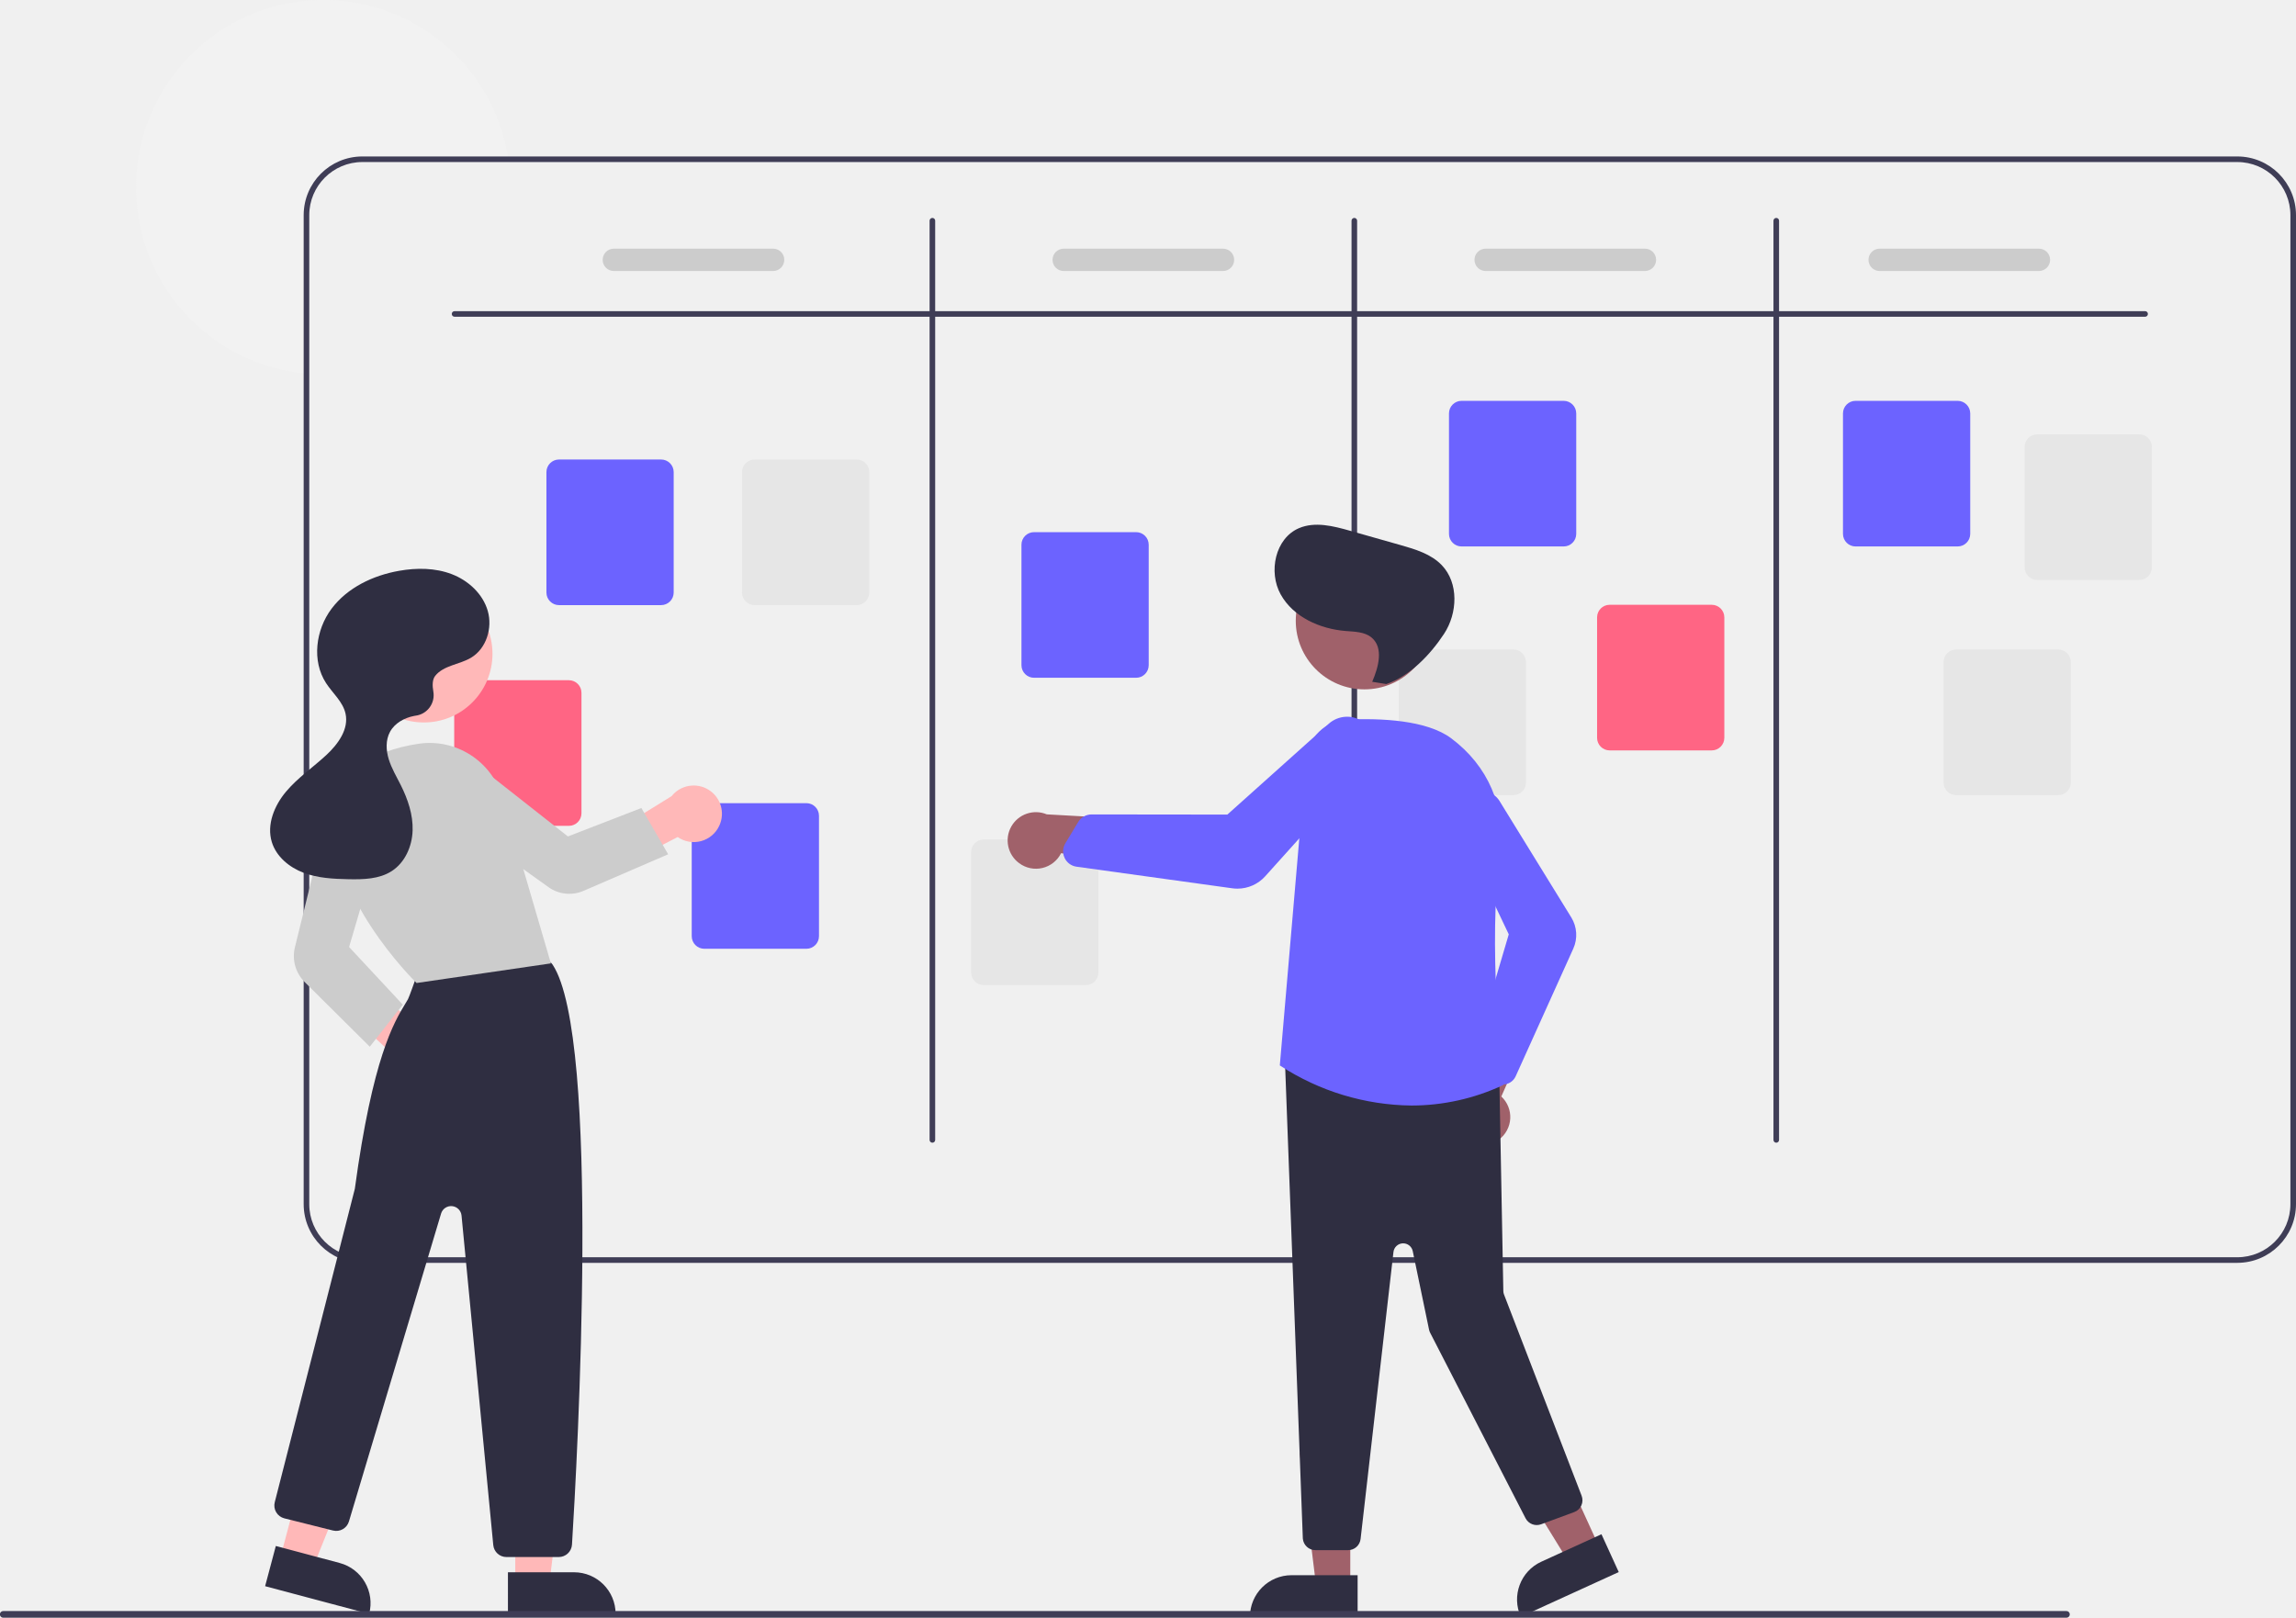
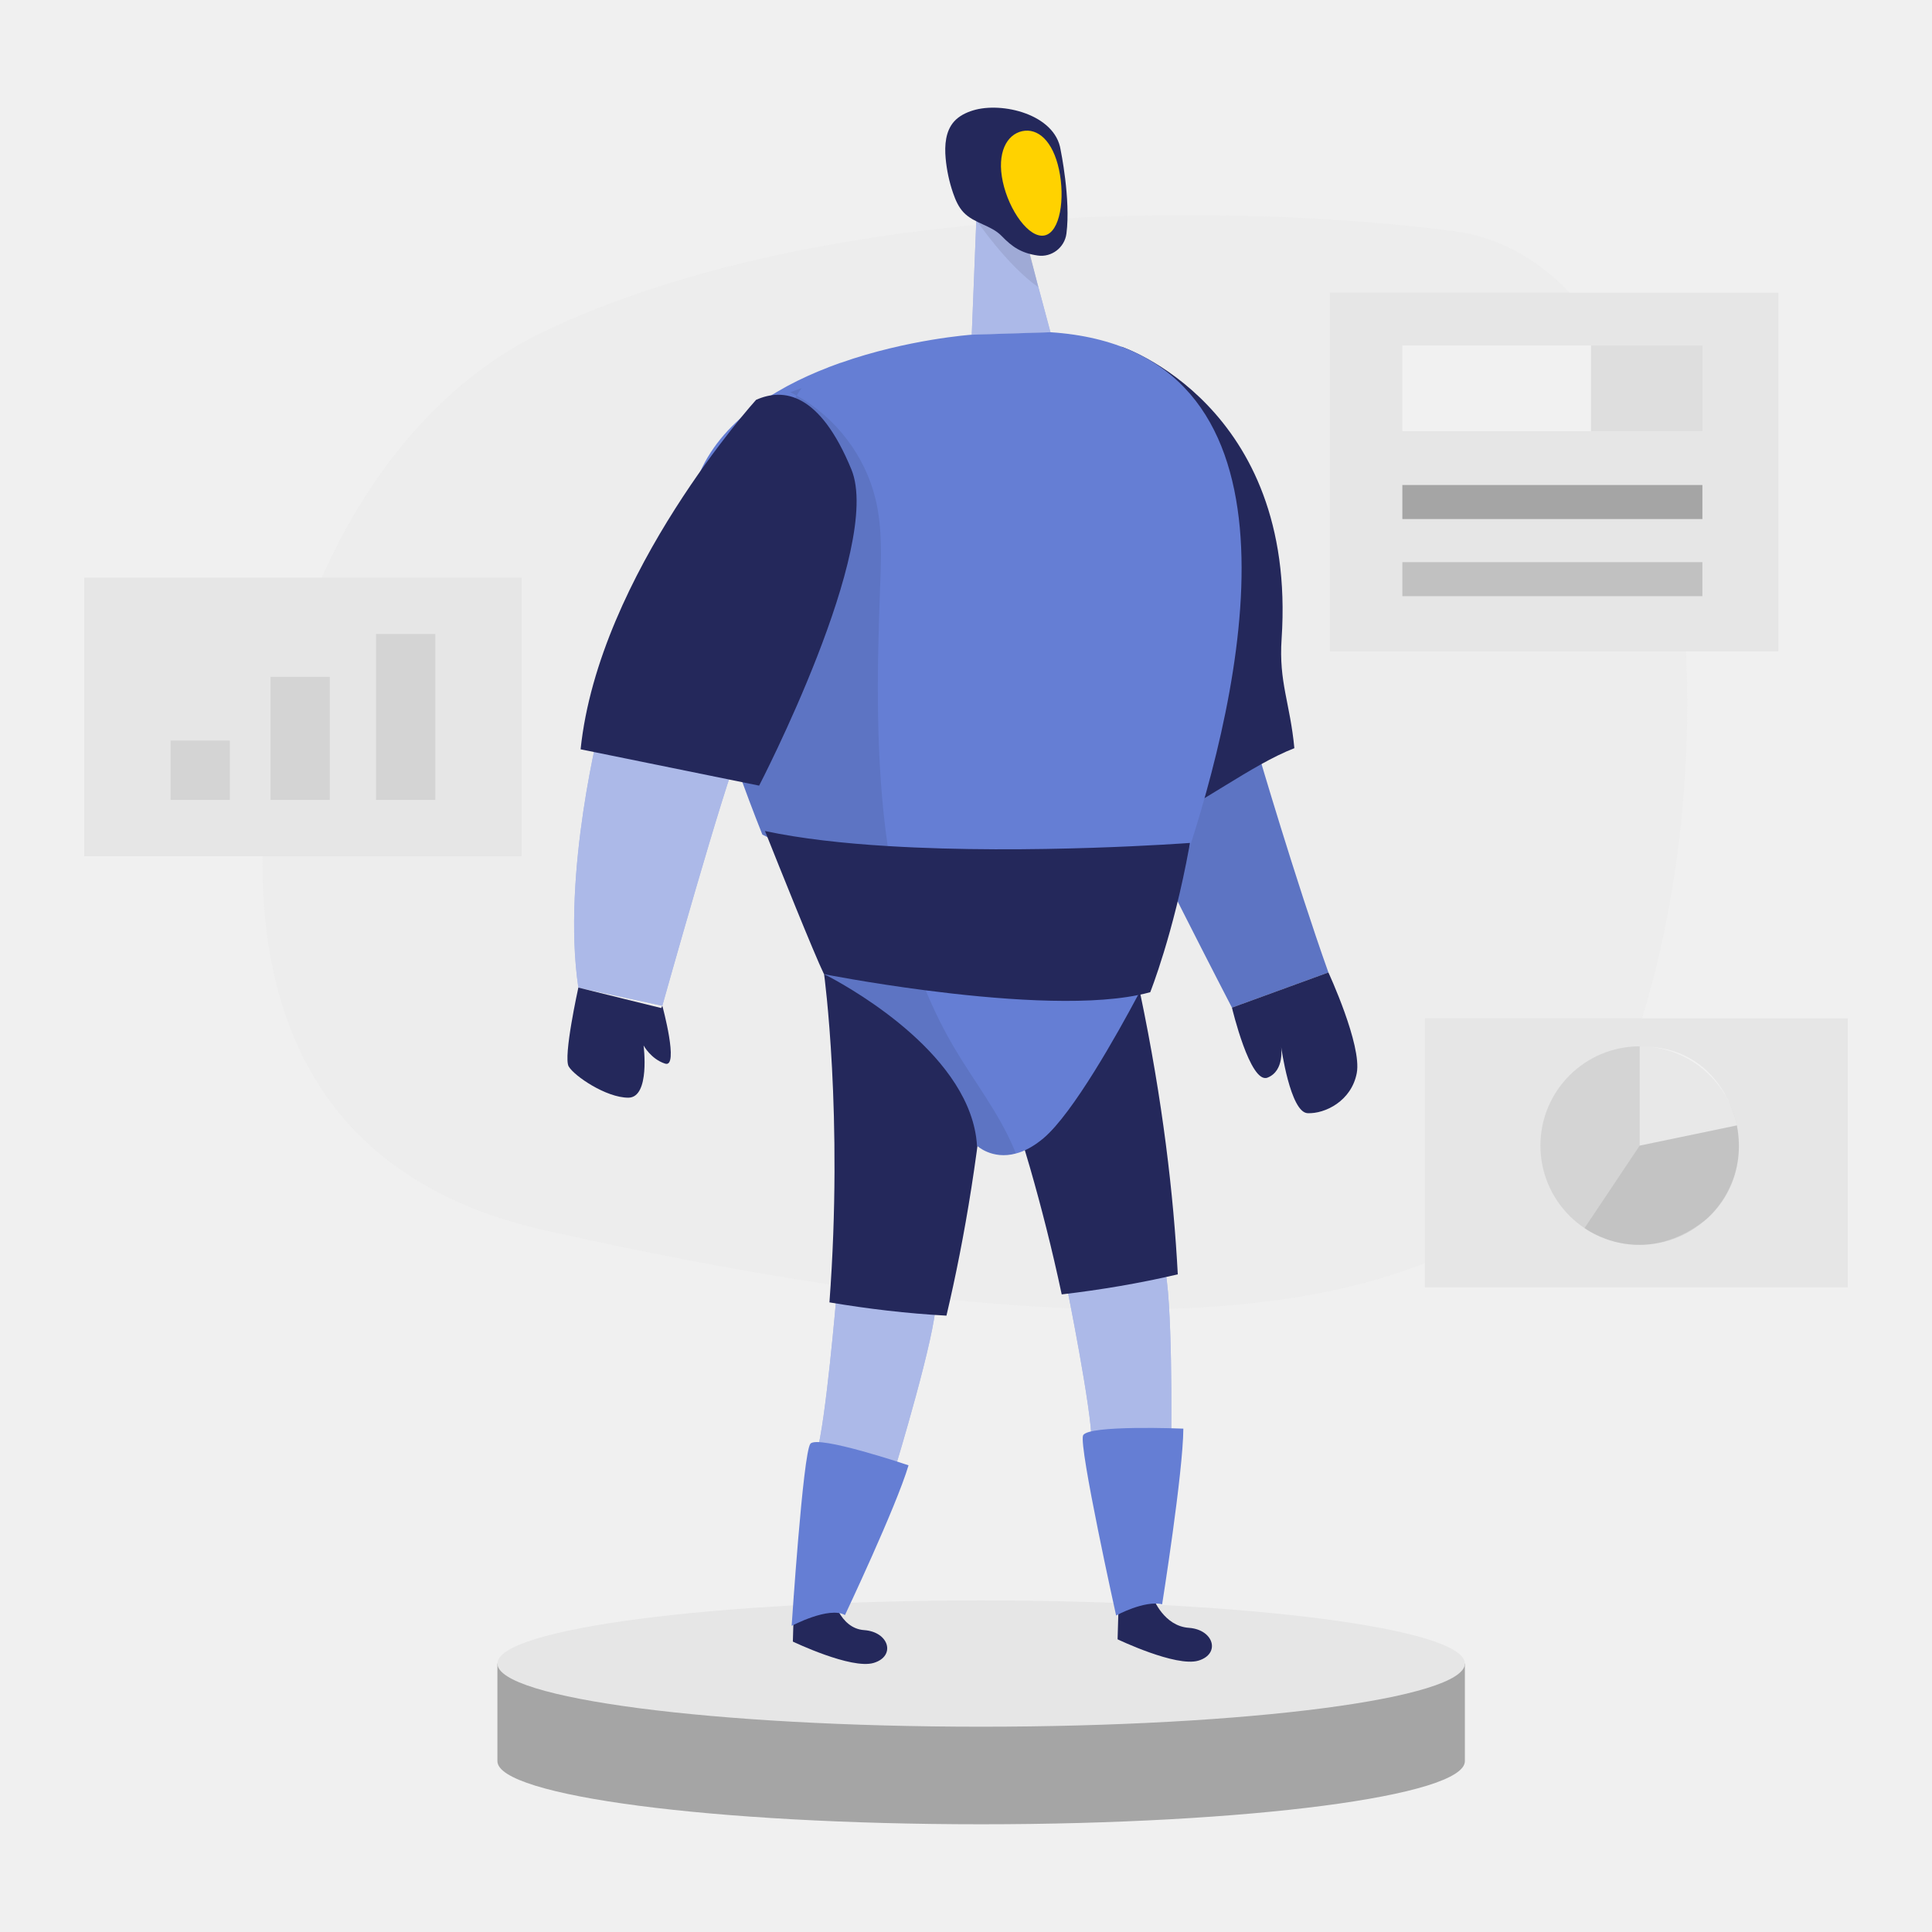
- <svg xmlns="http://www.w3.org/2000/svg" width="821.676" height="579.01" viewBox="0 0 821.676 579.01" role="img" artist="Katerina Limpitsouni" source="https://undraw.co/">
-   <path d="M371.238,218.495h-52.4a19.017,19.017,0,0,0-19,19v56.81c-.67-.04-1.34-.1-2-.18a66.999,66.999,0,1,1,73.1-77.63C371.048,217.155,371.148,217.825,371.238,218.495Z" transform="translate(-189.1619 -160.4952)" fill="#f2f2f2" />
-   <path d="M989.838,216.495h-671a21.023,21.023,0,0,0-21,21v354a21.023,21.023,0,0,0,21,21h671a21.023,21.023,0,0,0,21-21v-354A21.023,21.023,0,0,0,989.838,216.495Zm19,375a19.017,19.017,0,0,1-19,19h-671a19.017,19.017,0,0,1-19-19v-354a19.017,19.017,0,0,1,19-19h671a19.017,19.017,0,0,1,19,19Z" transform="translate(-189.1619 -160.4952)" fill="#3f3d56" />
-   <path d="M956.838,273.865h-605a1,1,0,0,1,0-2h605a1,1,0,0,1,0,2Z" transform="translate(-189.1619 -160.4952)" fill="#3f3d56" />
-   <path d="M522.838,569.495a1,1,0,0,1-1-1v-329a1,1,0,1,1,2,0v329A1,1,0,0,1,522.838,569.495Z" transform="translate(-189.1619 -160.4952)" fill="#3f3d56" />
-   <path d="M673.838,569.495a1,1,0,0,1-1-1v-329a1,1,0,1,1,2,0v329A1,1,0,0,1,673.838,569.495Z" transform="translate(-189.1619 -160.4952)" fill="#3f3d56" />
-   <path d="M824.838,569.495a1,1,0,0,1-1-1v-329a1,1,0,1,1,2,0v329A1,1,0,0,1,824.838,569.495Z" transform="translate(-189.1619 -160.4952)" fill="#3f3d56" />
-   <path d="M425.754,377.083h-36.54a4.505,4.505,0,0,1-4.5-4.5V329.463a4.505,4.505,0,0,1,4.5-4.5h36.54a4.505,4.505,0,0,1,4.5,4.5v43.12A4.505,4.505,0,0,1,425.754,377.083Z" transform="translate(-189.1619 -160.4952)" fill="#6c63ff" />
-   <path d="M477.754,500.083h-36.54a4.505,4.505,0,0,1-4.5-4.5V452.463a4.505,4.505,0,0,1,4.5-4.5h36.54a4.505,4.505,0,0,1,4.5,4.5v43.12A4.505,4.505,0,0,1,477.754,500.083Z" transform="translate(-189.1619 -160.4952)" fill="#6c63ff" />
-   <path d="M595.754,403.083h-36.54a4.505,4.505,0,0,1-4.5-4.5V355.463a4.505,4.505,0,0,1,4.5-4.5h36.54a4.505,4.505,0,0,1,4.5,4.5v43.12A4.505,4.505,0,0,1,595.754,403.083Z" transform="translate(-189.1619 -160.4952)" fill="#6c63ff" />
-   <path d="M748.754,356.083h-36.54a4.505,4.505,0,0,1-4.5-4.5V308.463a4.505,4.505,0,0,1,4.5-4.5h36.54a4.505,4.505,0,0,1,4.5,4.5v43.12A4.505,4.505,0,0,1,748.754,356.083Z" transform="translate(-189.1619 -160.4952)" fill="#6c63ff" />
-   <path d="M889.754,356.083h-36.54a4.505,4.505,0,0,1-4.5-4.5V308.463a4.505,4.505,0,0,1,4.5-4.5h36.54a4.505,4.505,0,0,1,4.5,4.5v43.12A4.505,4.505,0,0,1,889.754,356.083Z" transform="translate(-189.1619 -160.4952)" fill="#6c63ff" />
-   <path d="M954.754,368.083h-36.54a4.505,4.505,0,0,1-4.5-4.5V320.463a4.505,4.505,0,0,1,4.5-4.5h36.54a4.505,4.505,0,0,1,4.5,4.5v43.12A4.505,4.505,0,0,1,954.754,368.083Z" transform="translate(-189.1619 -160.4952)" fill="#e6e6e6" />
-   <path d="M925.754,445.083h-36.54a4.505,4.505,0,0,1-4.5-4.5V397.463a4.505,4.505,0,0,1,4.5-4.5h36.54a4.505,4.505,0,0,1,4.5,4.5v43.12A4.505,4.505,0,0,1,925.754,445.083Z" transform="translate(-189.1619 -160.4952)" fill="#e6e6e6" />
-   <path d="M801.754,429.083h-36.54a4.505,4.505,0,0,1-4.5-4.5V381.463a4.505,4.505,0,0,1,4.5-4.5h36.54a4.505,4.505,0,0,1,4.5,4.5v43.12A4.505,4.505,0,0,1,801.754,429.083Z" transform="translate(-189.1619 -160.4952)" fill="#ff6584" />
-   <path d="M730.754,445.083h-36.54a4.505,4.505,0,0,1-4.5-4.5V397.463a4.505,4.505,0,0,1,4.5-4.5h36.54a4.505,4.505,0,0,1,4.5,4.5v43.12A4.505,4.505,0,0,1,730.754,445.083Z" transform="translate(-189.1619 -160.4952)" fill="#e6e6e6" />
-   <path d="M577.754,513.083h-36.54a4.505,4.505,0,0,1-4.5-4.5V465.463a4.505,4.505,0,0,1,4.5-4.5h36.54a4.505,4.505,0,0,1,4.5,4.5v43.12A4.505,4.505,0,0,1,577.754,513.083Z" transform="translate(-189.1619 -160.4952)" fill="#e6e6e6" />
-   <path d="M392.754,456.083h-36.54a4.505,4.505,0,0,1-4.5-4.5V408.463a4.505,4.505,0,0,1,4.5-4.5h36.54a4.505,4.505,0,0,1,4.5,4.5v43.12A4.505,4.505,0,0,1,392.754,456.083Z" transform="translate(-189.1619 -160.4952)" fill="#ff6584" />
-   <path d="M495.754,377.083h-36.54a4.505,4.505,0,0,1-4.5-4.5V329.463a4.505,4.505,0,0,1,4.5-4.5h36.54a4.505,4.505,0,0,1,4.5,4.5v43.12A4.505,4.505,0,0,1,495.754,377.083Z" transform="translate(-189.1619 -160.4952)" fill="#e6e6e6" />
-   <path d="M465.838,257.495h-57a4,4,0,0,1,0-8h57a4,4,0,0,1,0,8Z" transform="translate(-189.1619 -160.4952)" fill="#ccc" />
-   <path d="M626.838,257.495h-57a4,4,0,0,1,0-8h57a4,4,0,0,1,0,8Z" transform="translate(-189.1619 -160.4952)" fill="#ccc" />
-   <path d="M777.838,257.495h-57a4,4,0,0,1,0-8h57a4,4,0,0,1,0,8Z" transform="translate(-189.1619 -160.4952)" fill="#ccc" />
-   <path d="M918.838,257.495h-57a4,4,0,0,1,0-8h57a4,4,0,0,1,0,8Z" transform="translate(-189.1619 -160.4952)" fill="#ccc" />
-   <path d="M338.171,550.387A10.056,10.056,0,0,1,329.471,537.656L303.838,513.795l13.553-3.438,25.206,20.444a10.11,10.11,0,0,1-4.426,19.586Z" transform="translate(-189.1619 -160.4952)" fill="#ffb8b8" />
-   <polygon points="184.404 566.253 196.664 566.253 202.496 518.965 184.402 518.965 184.404 566.253" fill="#ffb8b8" />
-   <path d="M370.939,723.245h38.531a0,0,0,0,1,0,0v14.887a0,0,0,0,1,0,0H385.826a14.887,14.887,0,0,1-14.887-14.887v0A0,0,0,0,1,370.939,723.245Z" transform="translate(591.28 1300.863) rotate(179.9974)" fill="#2f2e41" />
-   <polygon points="100.345 557.401 112.193 560.555 129.994 516.359 112.509 511.705 100.345 557.401" fill="#ffb8b8" />
-   <path d="M285.307,718.541h38.531a0,0,0,0,1,0,0v14.887a0,0,0,0,1,0,0H300.194a14.887,14.887,0,0,1-14.887-14.887v0A0,0,0,0,1,285.307,718.541Z" transform="matrix(-0.96635, -0.25722, 0.25722, -0.96635, 222.9961, 1345.388)" fill="#2f2e41" />
-   <path d="M389.123,717.795H370.416a4.73,4.73,0,0,1-4.726-4.293L354.333,595.57a3.748,3.748,0,0,0-7.321-.715L314.039,705.055a4.742,4.742,0,0,1-5.7,3.246l-17.403-4.352a4.747,4.747,0,0,1-3.447-5.787c.284-1.11,28.411-111.028,28.656-112.158,6.373-46.968,13.997-59.554,18.093-66.314.339-.56.651-1.074.931-1.561.351-.608,2.512-6.645,3.884-10.564a4.79,4.79,0,0,1,2.435-2.978c17.211-8.802,37.347-2.709,43.109-.632a4.682,4.682,0,0,1,2.338,1.815c17.285,26.071,8.802,177.491,6.926,207.581A4.751,4.751,0,0,1,389.123,717.795Z" transform="translate(-189.1619 -160.4952)" fill="#2f2e41" />
-   <circle cx="151.684" cy="234.024" r="24.561" fill="#ffb8b8" />
-   <path d="M338.244,512.333l-.177-.171c-.331-.32-33.056-32.38-28.821-62.024,1.811-12.68,12.07-20.781,29.668-23.431a27.135,27.135,0,0,1,30,19.121l17.4,59.484Z" transform="translate(-189.1619 -160.4952)" fill="#ccc" />
-   <path d="M321.495,535.136l-23.318-23.171a13.137,13.137,0,0,1-3.48-12.392l11.289-45.919A10.354,10.354,0,0,1,319.165,446.254a10.411,10.411,0,0,1,6.809,12.794L314.09,499.444l19.218,20.637Z" transform="translate(-189.1619 -160.4952)" fill="#ccc" />
-   <path d="M446.566,456.058a10.056,10.056,0,0,1-14.884,4.029L400.553,476.221l1.376-13.706,27.597-17.079a10.11,10.11,0,0,1,17.04,10.621Z" transform="translate(-189.1619 -160.4952)" fill="#ffb8b8" />
-   <path d="M428.283,466.26l-30.346,13.114a12.809,12.809,0,0,1-12.477-1.338l-38.589-27.649A10.355,10.355,0,0,1,344.897,435.4a10.41,10.41,0,0,1,14.409-1.568l33.088,26.042,26.3-10.175Z" transform="translate(-189.1619 -160.4952)" fill="#ccc" />
-   <path d="M344.918,402.39c3.03-3.796,8.691-4.001,12.853-6.505,5.452-3.28,7.706-10.611,5.949-16.726s-6.938-10.881-12.878-13.16-12.549-2.307-18.816-1.206c-9.33,1.64-18.516,5.995-24.207,13.569s-7.139,18.666-1.981,26.612c2.37,3.652,6.029,6.667,6.975,10.917,1.242,5.58-2.671,10.961-6.864,14.846-4.777,4.426-10.257,8.133-14.442,13.123s-6.976,11.806-5.066,18.032c1.6,5.216,6.256,9.059,11.361,10.984s10.666,2.203,16.121,2.309c5.297.104,10.924-.025,15.386-2.881,4.777-3.058,7.328-8.858,7.516-14.527s-1.706-11.223-4.245-16.294c-1.513-3.023-3.273-5.953-4.278-9.18s-1.18-6.89.431-9.863c1.693-3.125,5.117-5.009,8.604-5.694.181-.036.373-.067.573-.096a7.398,7.398,0,0,0,6.333-8.628C343.847,405.808,343.881,403.689,344.918,402.39Z" transform="translate(-189.1619 -160.4952)" fill="#2f2e41" />
-   <polygon points="483.229 567.3 470.969 567.3 465.137 520.012 483.231 520.013 483.229 567.3" fill="#a0616a" />
-   <path d="M462.212,563.797h23.644a0,0,0,0,1,0,0v14.887a0,0,0,0,1,0,0H447.325a0,0,0,0,1,0,0v0A14.887,14.887,0,0,1,462.212,563.797Z" fill="#2f2e41" />
-   <polygon points="572.184 553.413 561.033 558.506 536.079 517.917 552.538 510.399 572.184 553.413" fill="#a0616a" />
-   <path d="M743.47,716.962h23.644a0,0,0,0,1,0,0v14.887a0,0,0,0,1,0,0H728.583a0,0,0,0,1,0,0v0A14.887,14.887,0,0,1,743.47,716.962Z" transform="translate(-422.5278 215.6884) rotate(-24.54855)" fill="#2f2e41" />
-   <path d="M725.643,568.352a10.056,10.056,0,0,0,.801-15.399l14.412-32.7-18.309,3.103-10.879,30.577a10.11,10.11,0,0,0,13.975,14.419Z" transform="translate(-189.1619 -160.4952)" fill="#a0616a" />
-   <path d="M671.609,715.327H659.897a4.517,4.517,0,0,1-4.488-4.174l-6.387-170.559a4.5,4.5,0,0,1,4.925-4.805l67.735,7.193a4.501,4.501,0,0,1,4.062,4.394l1.419,75.235a3.492,3.492,0,0,0,.234,1.193l27.785,72.053a4.499,4.499,0,0,1-2.643,5.841l-11.868,4.373a4.501,4.501,0,0,1-5.557-2.164l-34.133-66.369a4.475,4.475,0,0,1-.404-1.143l-5.831-28.094a3.5,3.5,0,0,0-6.904.312L676.08,711.338A4.499,4.499,0,0,1,671.609,715.327Z" transform="translate(-189.1619 -160.4952)" fill="#2f2e41" />
-   <circle cx="488.279" cy="222.178" r="24.561" fill="#a0616a" />
-   <path d="M694.285,556.19a87.664,87.664,0,0,1-46.873-14.198l-.239-.165.025-.29,9.395-109.416a15.421,15.421,0,0,1,14.599-14.062c12.176-.56,28.531.146,37.286,6.667,13.231,9.854,19.608,24.694,17.496,40.712-4.38,33.219.582,78.029,1.162,83.029l.042.36-.33.151A77.266,77.266,0,0,1,694.285,556.19Z" transform="translate(-189.1619 -160.4952)" fill="#6c63ff" />
-   <path d="M727.022,548.653a5.007,5.007,0,0,1-3.681-1.622l-5.373-5.861a5.026,5.026,0,0,1-1.109-4.795l12.251-41.464-18.64-39.144a8.832,8.832,0,0,1-.604-5.879,8.809,8.809,0,0,1,16.313-2.084l25.295,41.042a11.951,11.951,0,0,1,.72,11.198l-20.61,45.665a4.988,4.988,0,0,1-3.766,2.88A5.054,5.054,0,0,1,727.022,548.653Z" transform="translate(-189.1619 -160.4952)" fill="#6c63ff" />
-   <path d="M553.9,469.448a10.056,10.056,0,0,0,14.999-3.578l35.438,4.596L596.192,453.778l-32.404-1.806a10.11,10.11,0,0,0-9.888,17.476Z" transform="translate(-189.1619 -160.4952)" fill="#a0616a" />
-   <path d="M632.011,478.562a13.425,13.425,0,0,1-1.845-.127l-55.751-7.732a5.541,5.541,0,0,1-4.251-3.111,5.657,5.657,0,0,1-.318-.829h-0a5.564,5.564,0,0,1,.575-4.432l4.614-7.649a5.584,5.584,0,0,1,4.756-2.686h.008l48.596.056,36.294-32.517a9.868,9.868,0,0,1,6.107-2.5,9.835,9.835,0,0,1,7.373,16.815L641.953,474.128A13.364,13.364,0,0,1,632.011,478.562Z" transform="translate(-189.1619 -160.4952)" fill="#6c63ff" />
-   <path d="M680.234,404.523c2.244-5.195,4.144-12.113-.161-15.785-2.497-2.13-6.094-2.135-9.365-2.4-9.217-.747-18.706-4.988-23.211-13.064s-1.989-20.084,6.51-23.728c5.729-2.456,12.297-.783,18.294.918l18.006,5.106c5.35,1.517,10.967,3.19,14.819,7.201,6.143,6.397,5.684,17.212.805,24.618s-12.226,15.131-20.638,17.943Z" transform="translate(-189.1619 -160.4952)" fill="#2f2e41" />
-   <path d="M928.647,739.505h-738.294a1.191,1.191,0,1,1,0-2.381h738.294a1.191,1.191,0,1,1,0,2.381Z" transform="translate(-189.1619 -160.4952)" fill="#3f3d56" />
+ <svg xmlns="http://www.w3.org/2000/svg" id="_0470_artificial_intelligence_2" viewBox="0 0 500 500" data-imageid="artificial-intelligence-2-53" imageName="Artificial Intelligence 2" class="illustrations_image" style="width: 188px;">
+   <defs>
+     <style>.cls-1_artificial-intelligence-2-53{fill:#fff;}.cls-2_artificial-intelligence-2-53{opacity:.46;}.cls-2_artificial-intelligence-2-53,.cls-3_artificial-intelligence-2-53,.cls-4_artificial-intelligence-2-53,.cls-5_artificial-intelligence-2-53{fill:none;}.cls-6_artificial-intelligence-2-53{fill:#a5a5a5;}.cls-3_artificial-intelligence-2-53{opacity:.57;}.cls-7_artificial-intelligence-2-53{fill:#e6e6e6;}.cls-4_artificial-intelligence-2-53{opacity:.08;}.cls-5_artificial-intelligence-2-53{opacity:.3;}.cls-8_artificial-intelligence-2-53{fill:#24285b;}.cls-9_artificial-intelligence-2-53{fill:#000001;}.cls-10_artificial-intelligence-2-53{fill:#ffd200;}.cls-11_artificial-intelligence-2-53{fill:#68e1fd;}</style>
+   </defs>
+   <g id="bg_artificial-intelligence-2-53" class="cls-5_artificial-intelligence-2-53">
+     <path class="cls-7_artificial-intelligence-2-53" d="m140.57,85.9c-37.97,18.09-66.14,63.95-71.7,119.43-4.68,46.75,6.5,98.41,72.33,113.13,128.09,28.64,248.06,36.8,278.68-40.47,30.63-77.27,21.2-209.63-43.8-218.19-51.68-6.81-161.36-9.23-235.52,26.1Z" />
+   </g>
+   <g id="panel1_artificial-intelligence-2-53">
+     <rect class="cls-7_artificial-intelligence-2-53" x="21.81" y="149.48" width="113.18" height="72.13" />
+     <g class="cls-4_artificial-intelligence-2-53">
+       <rect class="cls-9_artificial-intelligence-2-53" x="44.14" y="191.66" width="15.35" height="15.35" />
+     </g>
+     <g class="cls-4_artificial-intelligence-2-53">
+       <rect class="cls-9_artificial-intelligence-2-53" x="70.01" y="175.17" width="15.35" height="31.84" />
+     </g>
+     <g class="cls-4_artificial-intelligence-2-53">
+       <rect class="cls-9_artificial-intelligence-2-53" x="97.31" y="164.08" width="15.35" height="42.93" />
+     </g>
+   </g>
+   <g id="ai_artificial-intelligence-2-53">
+     <path class="cls-6_artificial-intelligence-2-53" d="m128.73,430.53v25.25c0,9.03,56.05,16.34,125.19,16.34s125.19-7.32,125.19-16.34v-25.25h-250.38Z" />
+     <ellipse class="cls-7_artificial-intelligence-2-53" cx="253.92" cy="430.53" rx="125.19" ry="16.34" />
+     <path class="cls-11_artificial-intelligence-2-53 targetColor" d="m276.05,332.81s6.58,32.5,6.46,40.48l20.62-2.19s.41-36.06-1.9-43.73l-25.18,5.44Z" style="fill: rgb(101, 126, 212);" />
+     <g class="cls-2_artificial-intelligence-2-53">
+       <path class="cls-1_artificial-intelligence-2-53" d="m276.05,332.81s6.58,32.5,6.46,40.48l20.62-2.19s.41-36.06-1.9-43.73l-25.18,5.44Z" />
+     </g>
+     <path class="cls-8_artificial-intelligence-2-53" d="m274.77,334.99c10.08-1.18,20.09-2.86,30.04-5.19-1.08-20.53-3.89-44.88-9.76-72.89l-45.42-3.09s15.05,33.66,25.14,81.17Z" />
+     <path class="cls-11_artificial-intelligence-2-53 targetColor" d="m216.48,335.32s-2.79,33.04-5.14,40.67l20.41,3.67s10.5-34.51,10.42-42.51l-25.7-1.84Z" style="fill: rgb(101, 126, 212);" />
+     <g class="cls-2_artificial-intelligence-2-53">
+       <path class="cls-1_artificial-intelligence-2-53" d="m216.48,335.32s-2.79,33.04-5.14,40.67l20.41,3.67s10.5-34.51,10.42-42.51l-25.7-1.84Z" />
+     </g>
+     <path class="cls-8_artificial-intelligence-2-53" d="m215.45,412.98s1.7,8.44,8.18,8.89c6.48.45,8.27,6.75,2.48,8.49-5.8,1.74-20.92-5.52-20.92-5.52l.35-11.86h9.91Z" />
+     <path class="cls-8_artificial-intelligence-2-53" d="m214.65,337.05c10.01,1.69,20.09,2.88,30.29,3.44,4.72-20.01,8.84-44.17,11.06-72.71l-42.73-15.7s5.01,36.53,1.39,84.96Z" />
+     <path class="cls-11_artificial-intelligence-2-53 targetColor" d="m297.5,251.87s-1.1,2.21-2.97,5.64c-5.34,10.05-16.86,30.62-24.45,37.04-2.62,2.21-5.04,3.43-7.18,3.98-6.16,1.66-10.05-2.02-10.05-2.02-1.38-22.91-31.45-40.09-38.23-43.71-.87-.46-1.36-.69-1.36-.69l24.64-.07,59.6-.16Z" style="fill: rgb(101, 126, 212);" />
+     <path class="cls-11_artificial-intelligence-2-53 targetColor" d="m235.13,379.22s-23.49-7.93-25.4-5.58-4.85,47.13-4.85,47.13c0,0,9.69-5.14,13.8-2.79,0,0,13.21-27.9,16.45-38.76Z" style="fill: rgb(101, 126, 212);" />
+     <path class="cls-8_artificial-intelligence-2-53" d="m298.51,413.71s2.69,7.12,9.16,7.57c6.48.45,8.27,6.75,2.48,8.49-5.8,1.74-20.92-5.52-20.92-5.52l.35-11.86,8.92,1.31Z" />
+     <path class="cls-11_artificial-intelligence-2-53 targetColor" d="m306.25,369.73s-24.77-1.03-25.95,1.76c-1.17,2.79,8.55,46.6,8.55,46.6,0,0,7.3-4,11.91-2.9,0,0,5.43-34.13,5.49-45.46Z" style="fill: rgb(101, 126, 212);" />
+     <path class="cls-11_artificial-intelligence-2-53 targetColor" d="m325.58,194.71s9.69,33.04,18.21,56.97l-24.96,9.1s-24.37-46.99-28.19-56.97l34.95-9.1Z" style="fill: rgb(101, 126, 212);" />
+     <g class="cls-4_artificial-intelligence-2-53">
+       <path class="cls-9_artificial-intelligence-2-53" d="m325.58,194.71s9.69,33.04,18.21,56.97l-24.96,9.1s-24.37-46.99-28.19-56.97l34.95-9.1Z" />
+     </g>
+     <path class="cls-11_artificial-intelligence-2-53 targetColor" d="m155.55,186.58s-10.28,39.35-5.87,69.01l21.73,4.7s16.45-58.73,19.97-66.07l-35.83-7.64Z" style="fill: rgb(101, 126, 212);" />
+     <g class="cls-2_artificial-intelligence-2-53">
+       <path class="cls-1_artificial-intelligence-2-53" d="m155.55,186.58s-10.28,39.35-5.87,69.01l21.73,4.7s16.45-58.73,19.97-66.07l-35.83-7.64Z" />
+     </g>
+     <polygon class="cls-11_artificial-intelligence-2-53 targetColor" points="252.96 49.77 251.49 86.62 271.86 85.98 264.75 59.42 252.96 49.77" style="fill: rgb(101, 126, 212);" />
+     <g class="cls-2_artificial-intelligence-2-53">
+       <polygon class="cls-1_artificial-intelligence-2-53" points="252.96 49.77 251.49 86.62 271.86 85.98 264.75 59.42 252.96 49.77" />
+     </g>
+     <g class="cls-4_artificial-intelligence-2-53">
+       <path class="cls-9_artificial-intelligence-2-53" d="m266.45,65.02s-6.41-6.13-13.7-7.94c0,0,7.78,11.48,15.92,17.22l-2.22-9.28Z" />
+     </g>
+     <path class="cls-8_artificial-intelligence-2-53" d="m299.46,213.08c10.89-4.55,24.5-15.2,35.52-19.45-1.11-11.74-4.06-17.03-3.3-28.3,4.05-60.48-41.39-75.58-41.39-75.58,0,0-17.4,20.5,0,91.42,2.72,11.09,5.84,21.77,9.17,31.9Z" />
+     <path class="cls-11_artificial-intelligence-2-53 targetColor" d="m307.94,219.14s-.11.05-.16.05c-3.82,1.31-7.68,2.46-11.62,3.29-13.48,2.81-27.58,2.21-41.27,1.33-8.21-.53-16.45-1.08-24.68-1.7-2.37-.18-4.76-.37-7.13-.55-7.61-.62-17.07-1.33-24.45-4.9-.46-.21-.9-.44-1.33-.67-4.46-11.2-9.09-23.95-12.72-36.58-5.57-19.42-8.76-38.55-5.43-51.5,4.09-15.85,17.99-25.69,32.55-31.77,1.93-.81,3.84-1.54,5.77-2.23.02.02.05.02.07,0,17.39-6.14,33.95-7.29,33.95-7.29l20.38-.64c67.4,4.44,51.21,86.03,36.07,133.17Z" style="fill: rgb(101, 126, 212);" />
+     <path class="cls-8_artificial-intelligence-2-53" d="m274.48,38.75s2.67,12.84,1.51,21.72c-.47,3.6-3.83,6.18-7.42,5.66-4.22-.61-6.58-2.19-9.36-5.07-2.72-2.81-7.13-3.22-9.85-6.11-1.3-1.38-2.07-3.16-2.69-4.95-1.01-2.92-1.66-5.97-1.94-9.05-.3-3.34-.04-7.04,2.21-9.53,1.28-1.42,3.07-2.29,4.89-2.85,7.5-2.3,21.22,1.01,22.65,10.17Z" />
+     <g class="cls-4_artificial-intelligence-2-53">
+       <path class="cls-9_artificial-intelligence-2-53" d="m262.9,298.52c-6.16,1.66-10.05-2.02-10.05-2.02-1.38-22.91-31.45-40.09-38.23-43.71-.87-.46-1.36-.69-1.36-.69-2.53-5.18-12.08-29.05-14.63-35.45-.46-.21-.9-.44-1.33-.67-4.46-11.2-9.09-23.95-12.72-36.58.09-10.97.62-21.9,3.08-32.55,3.17-13.66,9.41-26.38,15.57-38.97.92-1.84,1.84-3.73,2.94-5.5,10.17,5.64,17.8,15.67,20.47,26.98,1.73,7.38,1.43,15.07,1.13,22.66-.83,22.15-1.2,45.02,1.96,66.92.14,1.06.3,2.09.48,3.15,1.63,10.26,4.09,20.29,7.68,29.93.53,1.43,1.08,2.85,1.68,4.26,2.12,5.13,4.58,10.12,7.43,14.95,5.13,8.67,11.46,16.72,15.39,26.02.18.41.35.85.51,1.27Z" />
+     </g>
+     <path class="cls-8_artificial-intelligence-2-53" d="m195.68,103.47s-40.72,45.03-45.42,90.45l46.2,9.4s32.11-61.86,23.88-81.83c-8.22-19.97-17.62-21.14-24.67-18.01Z" />
+     <path class="cls-10_artificial-intelligence-2-53" d="m274.07,43.89c1.6,7.45.3,16.18-3.72,17.04s-9.23-6.46-10.83-13.92c-1.6-7.45,1.02-12.21,5.04-13.07,4.02-.86,7.91,2.5,9.51,9.95Z" />
+     <path class="cls-8_artificial-intelligence-2-53" d="m171.41,260.29s4.4,16.15.73,14.98c-3.67-1.17-5.58-4.7-5.58-4.7,0,0,1.76,13.51-3.96,13.51s-13.95-5.58-15.42-8.08c-1.47-2.5,2.5-20.41,2.5-20.41l21.44,5.29" />
+     <path class="cls-8_artificial-intelligence-2-53" d="m307.96,218.15c-.07.35-.11.69-.18,1.04-4.12,22.64-10.1,37.59-10.1,37.59-.99.28-2.05.53-3.15.74-14.4,2.94-37.17,1.08-54.96-1.22-14.91-1.93-26.32-4.19-26.32-4.19-2.53-5.18-12.08-29.05-14.63-35.45-.41-1.01-.64-1.59-.64-1.59,9.29,1.98,20.31,3.2,31.74,3.89,37.04,2.28,78.23-.81,78.23-.81Z" />
+     <path class="cls-8_artificial-intelligence-2-53" d="m318.83,260.78s4.7,19.87,9.2,18.11,3.52-8.03,3.52-8.03c0,0,2.35,17.03,6.85,17.23,4.5.2,11.35-3.13,12.73-10.38,1.37-7.24-7.34-26.04-7.34-26.04l-24.96,9.1Z" />
+     <g class="cls-4_artificial-intelligence-2-53">
+       <path class="cls-9_artificial-intelligence-2-53" d="m207.46,100.44c-.46.62-.9,1.29-1.29,1.96-.55-.32-1.1-.62-1.68-.9l2.97-1.06Z" />
+     </g>
+   </g>
+   <g id="panel2_artificial-intelligence-2-53">
+     <rect class="cls-7_artificial-intelligence-2-53" x="368.77" y="263.54" width="109.42" height="69.63" />
+     <g class="cls-4_artificial-intelligence-2-53">
+       <circle class="cls-9_artificial-intelligence-2-53" cx="424.35" cy="296.48" r="25.69" />
+     </g>
+     <g class="cls-2_artificial-intelligence-2-53">
+       <path class="cls-1_artificial-intelligence-2-53" d="m424.35,270.8v25.69l25.15-5.23s-3.51-20.62-25.15-20.46Z" />
+     </g>
+     <g class="cls-4_artificial-intelligence-2-53">
+       <path class="cls-9_artificial-intelligence-2-53" d="m424.35,296.48l-14.28,21.35s14.4,10.96,31.07-1.92c0,0,11.41-8.27,8.36-24.66l-25.15,5.23Z" />
+     </g>
+   </g>
+   <g id="panel3_artificial-intelligence-2-53">
+     <rect class="cls-7_artificial-intelligence-2-53" x="344.18" y="75.74" width="116.05" height="92.84" />
+     <g class="cls-2_artificial-intelligence-2-53">
+       <rect class="cls-1_artificial-intelligence-2-53" x="362.93" y="89.42" width="77.65" height="22.17" />
+     </g>
+     <g class="cls-4_artificial-intelligence-2-53">
+       <rect class="cls-9_artificial-intelligence-2-53" x="411.75" y="89.42" width="28.84" height="22.17" />
+     </g>
+     <rect class="cls-6_artificial-intelligence-2-53" x="362.93" y="125.52" width="77.65" height="8.81" />
+     <g class="cls-3_artificial-intelligence-2-53">
+       <rect class="cls-6_artificial-intelligence-2-53" x="362.93" y="145.48" width="77.65" height="8.81" />
+     </g>
+   </g>
</svg>
